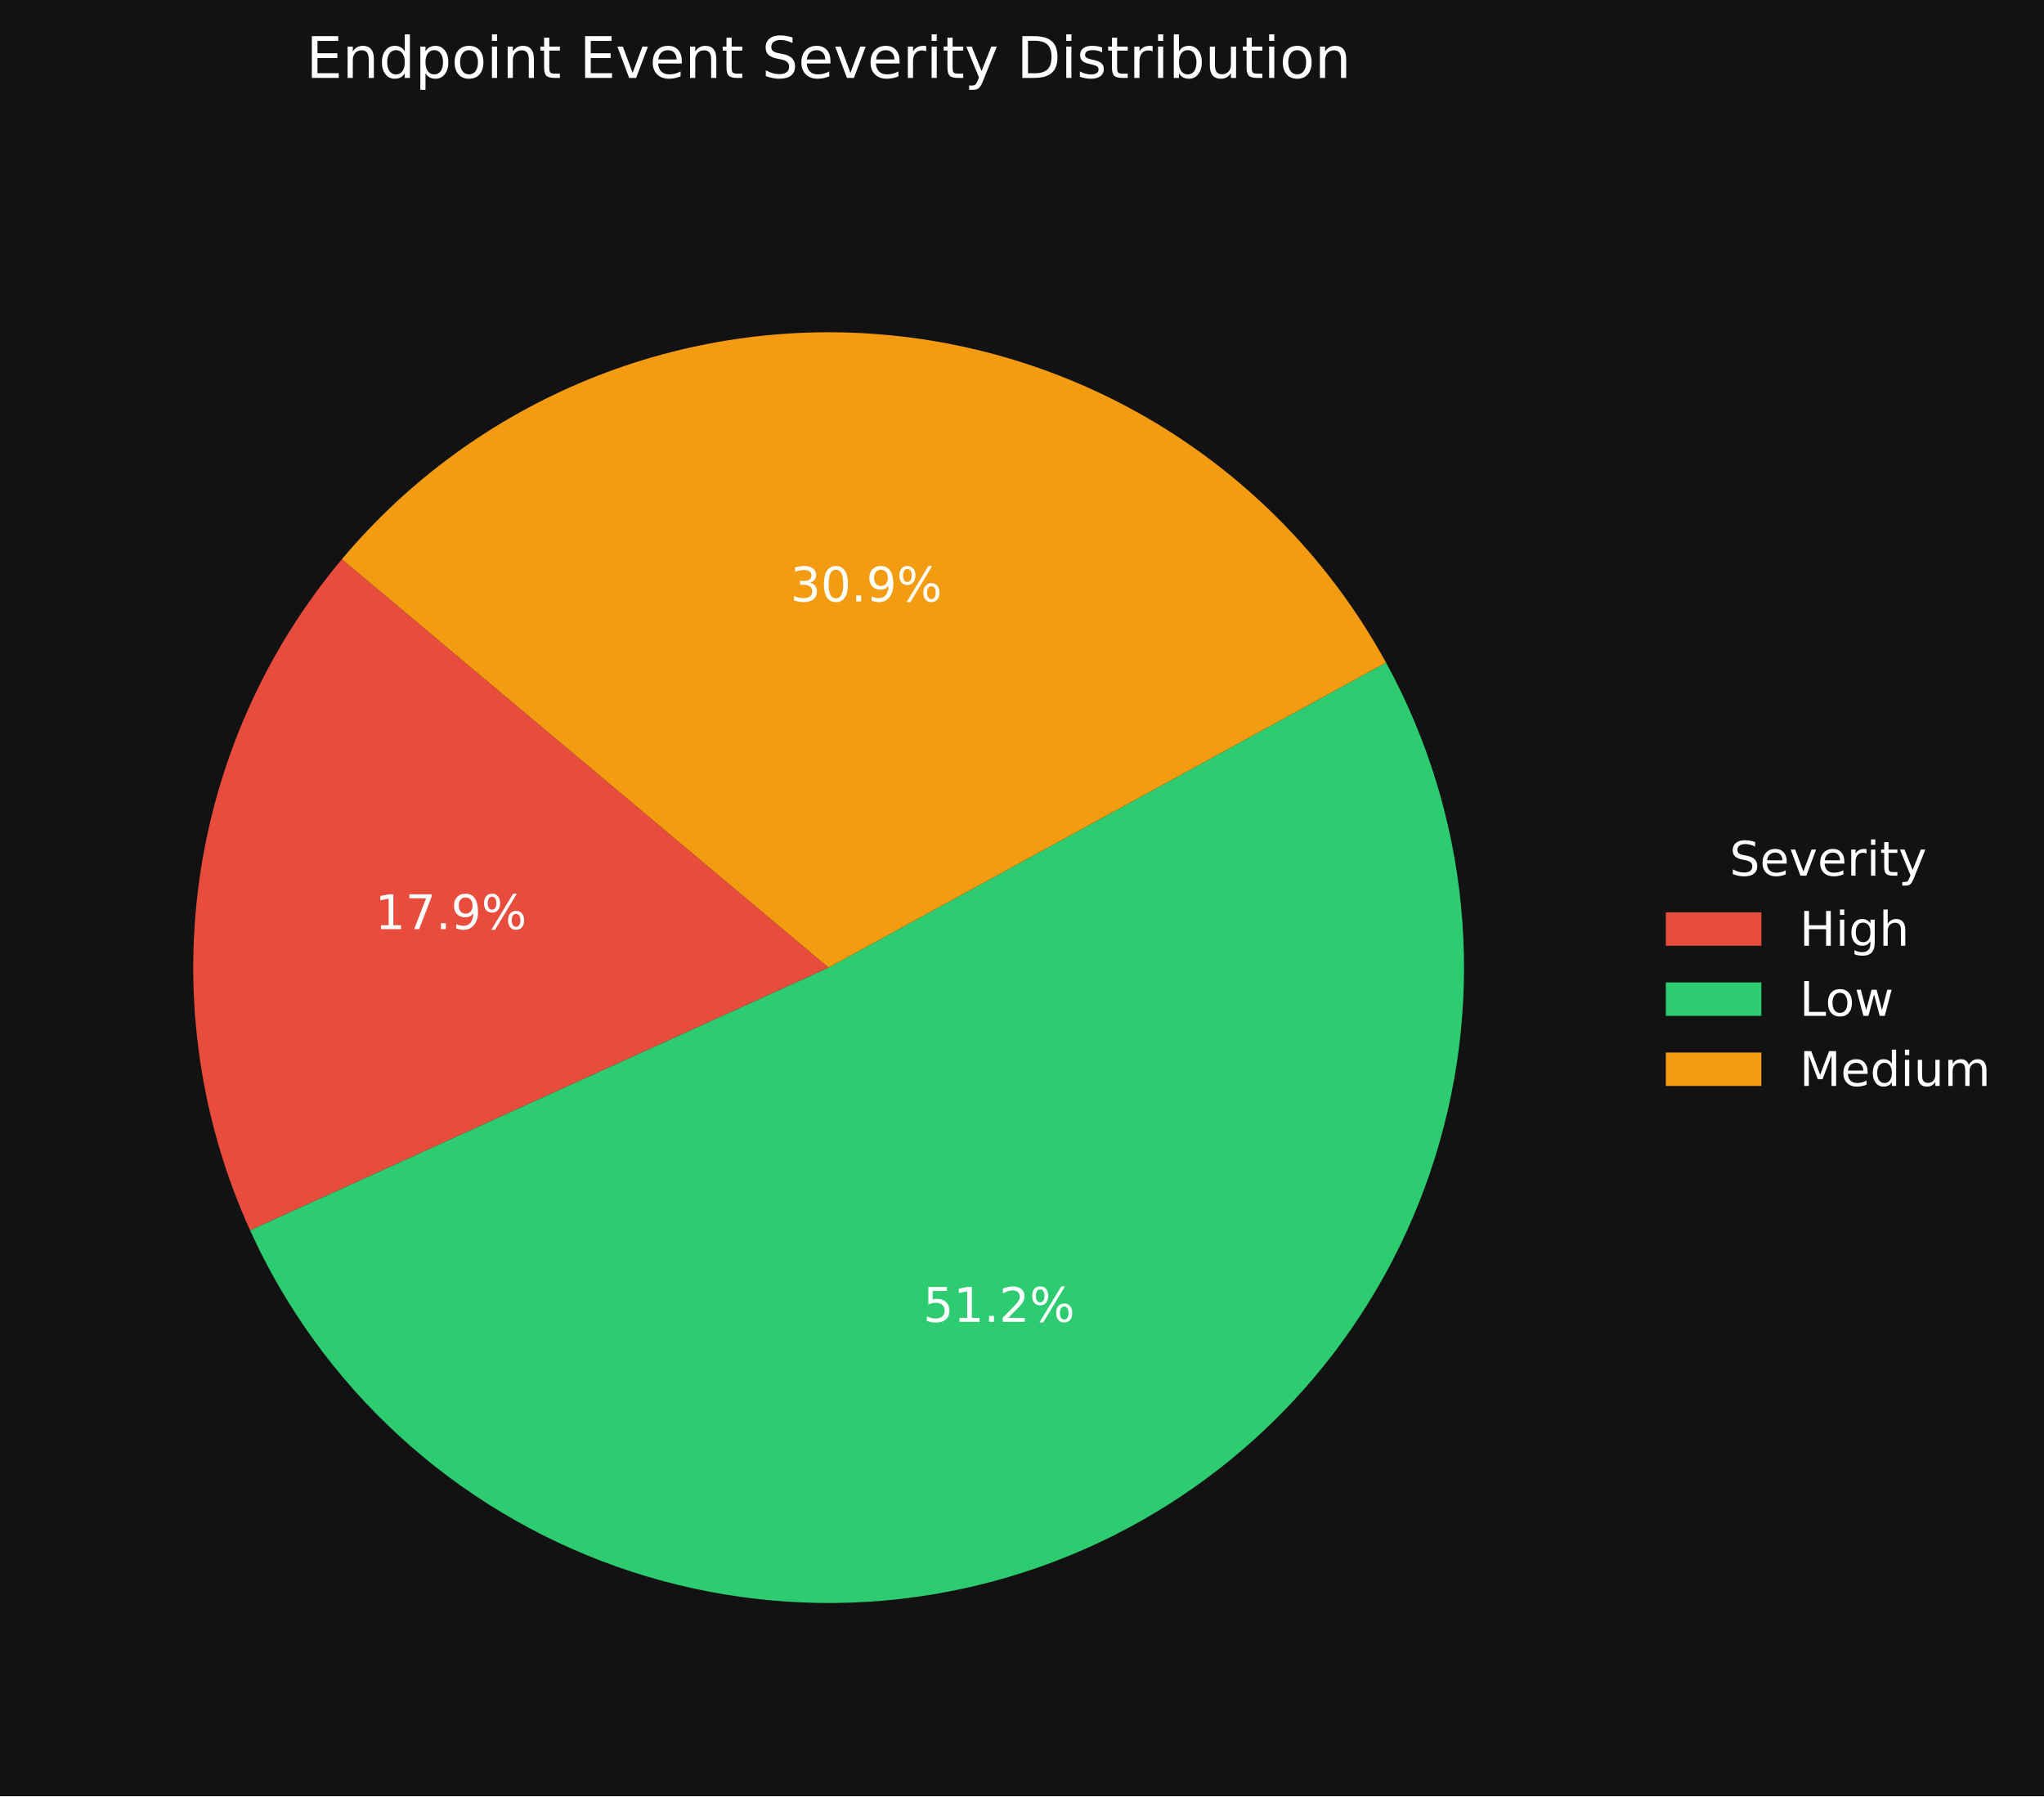
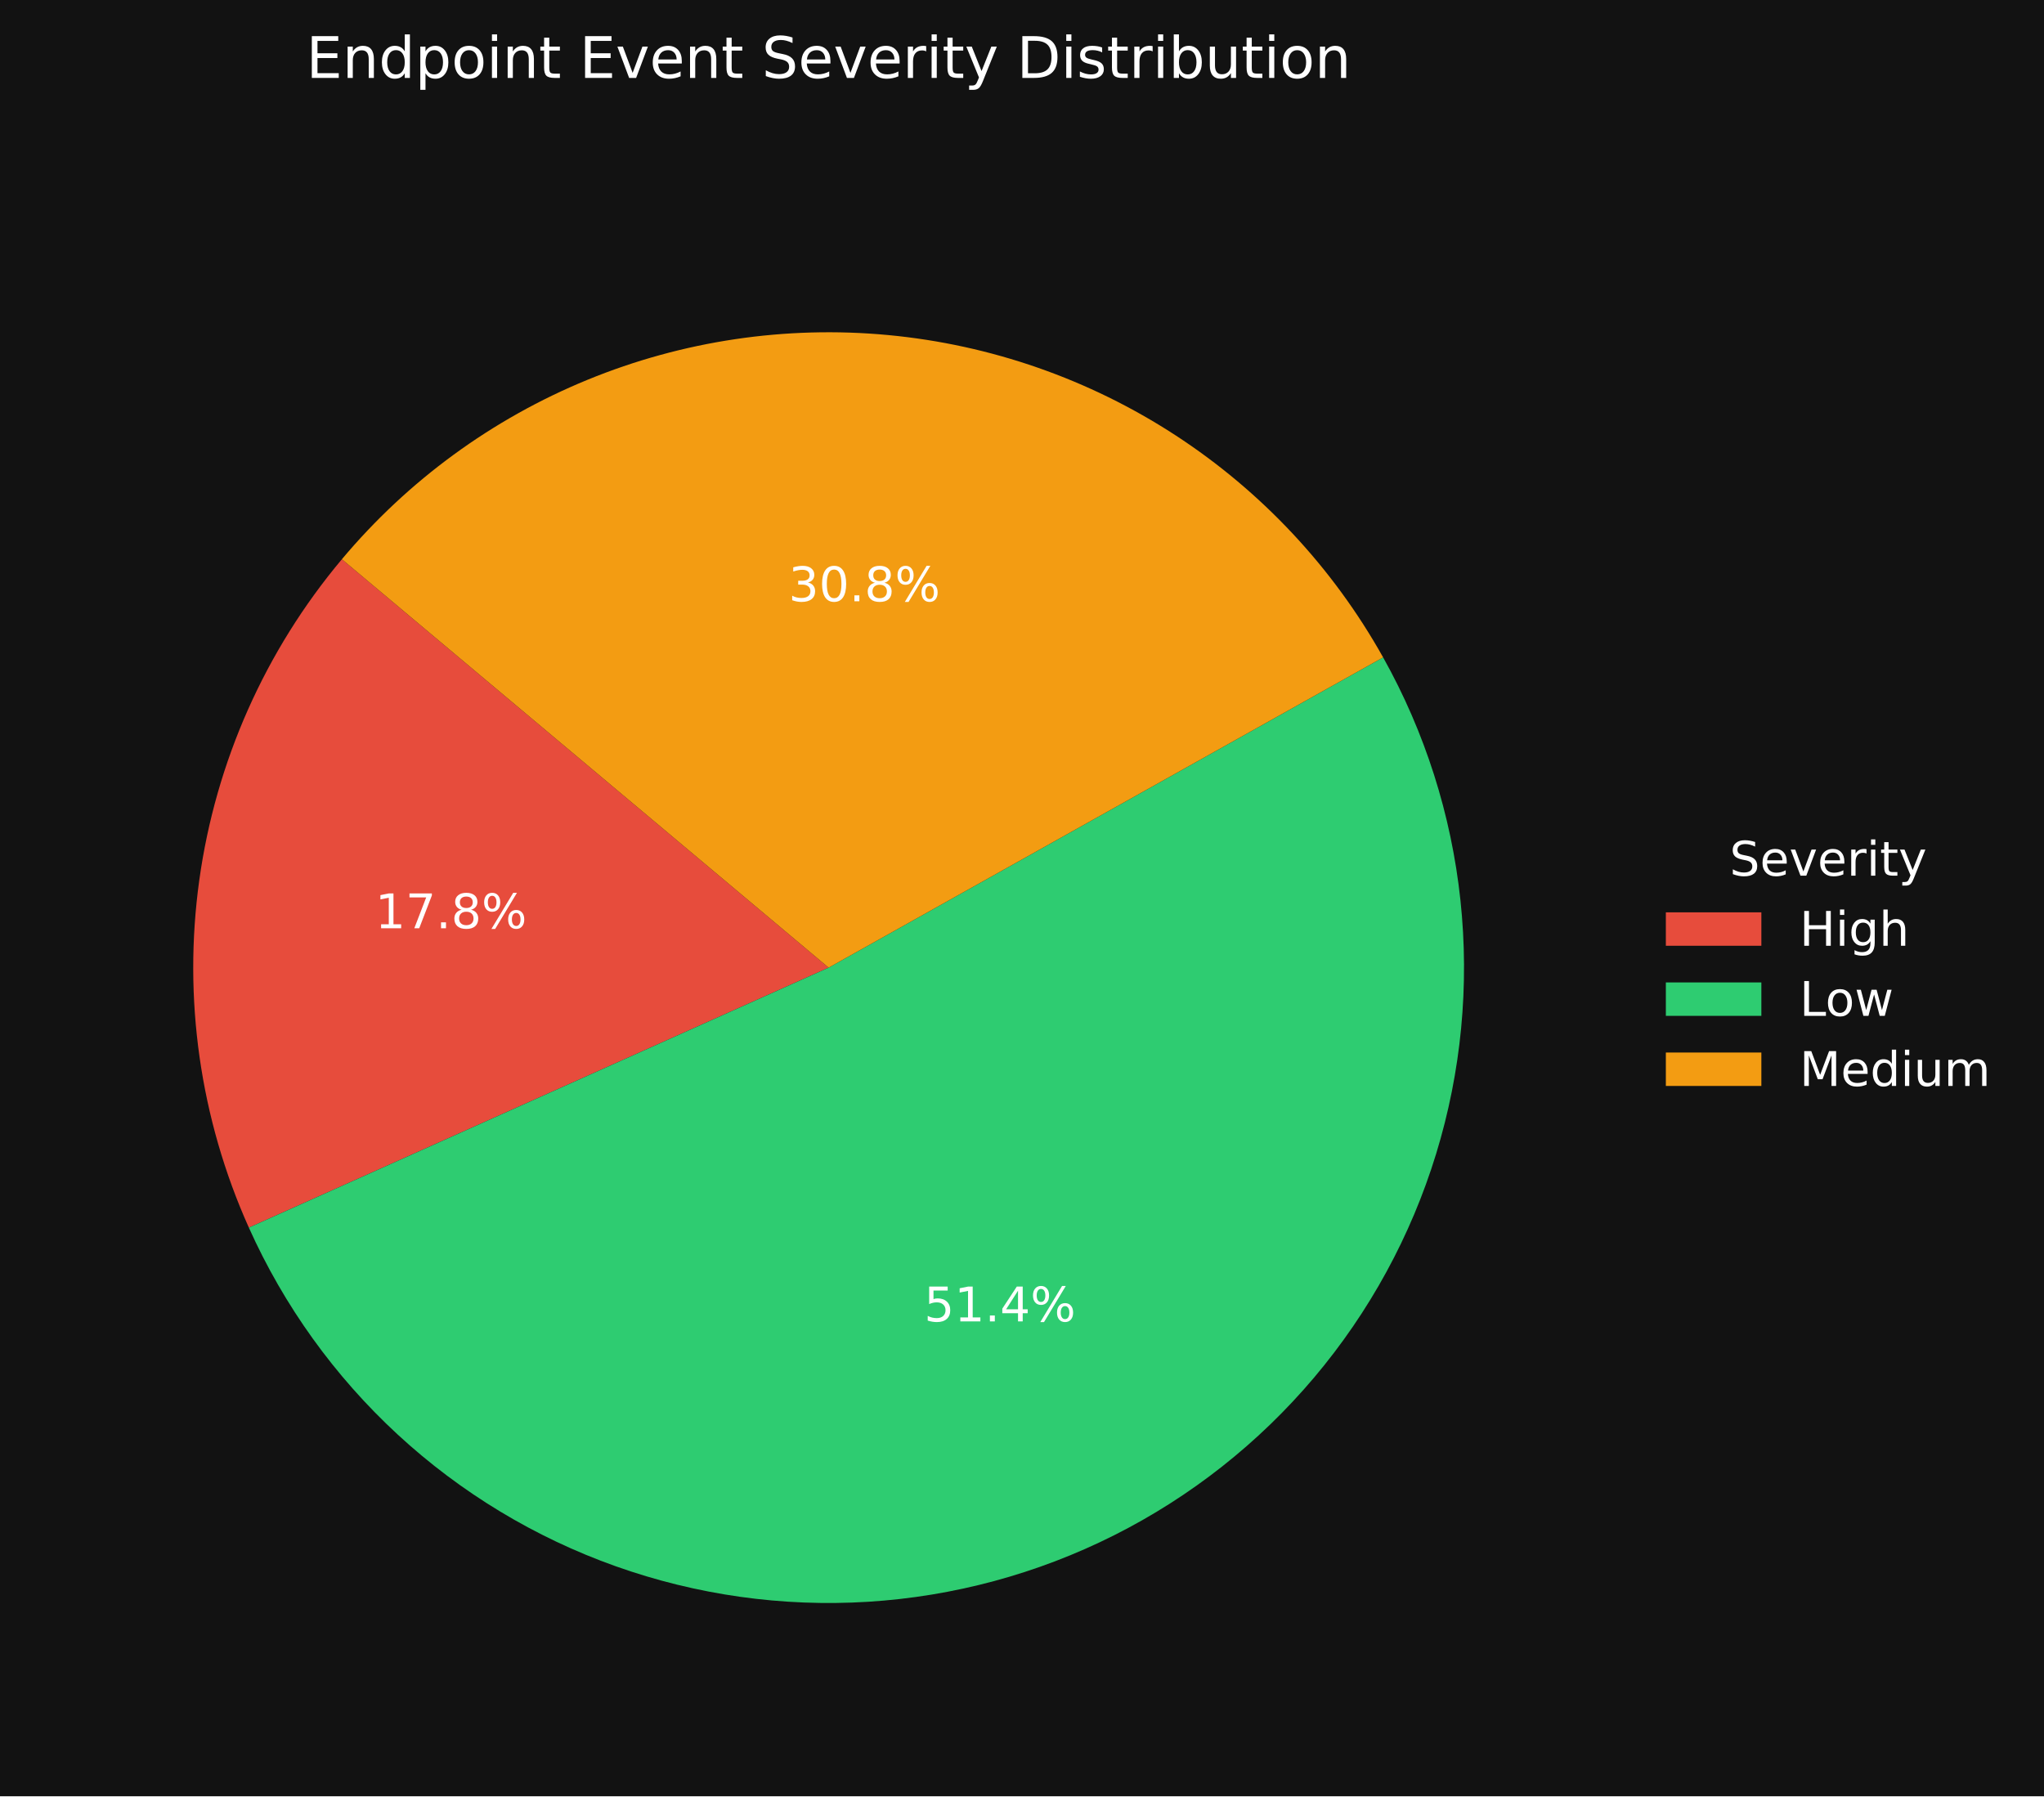
<svg xmlns="http://www.w3.org/2000/svg" xmlns:xlink="http://www.w3.org/1999/xlink" width="428.026pt" height="376.158pt" viewBox="0 0 428.026 376.158" version="1.1">
  <defs>
    <style type="text/css">*{stroke-linejoin: round; stroke-linecap: butt}</style>
  </defs>
  <g id="figure_1">
    <g id="patch_1">
      <path d="M 0 376.158  L 428.026 376.158  L 428.026 -0  L 0 -0  z " style="fill: #121212" />
    </g>
    <g id="axes_1">
      <g id="patch_2">
-         <path d="M 71.593 117.111  C 55.461 136.337 45.093 159.739 41.692 184.605  C 38.29 209.47 41.992 234.797 52.368 257.649  L 173.52 202.638  z " style="fill: #e74c3c" />
+         <path d="M 71.593 117.111  C 55.529 136.256 45.179 159.544 41.734 184.297  C 38.289 209.05 41.887 234.28 52.113 257.083  L 173.52 202.638  z " style="fill: #e74c3c" />
      </g>
      <g id="patch_3">
-         <path d="M 52.368 257.649  C 59.764 273.937 70.37 288.569 83.55 300.665  C 96.73 312.761 112.214 322.077 129.076 328.052  C 145.938 334.027 163.833 336.541 181.689 335.443  C 199.544 334.345 216.996 329.657 232.999 321.66  C 249.001 313.663 263.228 302.52 274.825 288.9  C 286.423 275.279 295.156 259.459 300.5 242.386  C 305.844 225.314 307.691 207.338 305.929 189.535  C 304.168 171.733 298.834 154.468 290.247 138.774  L 173.52 202.638  z " style="fill: #2ecc71" />
+         <path d="M 52.113 257.083  C 59.466 273.479 70.064 288.216 83.267 300.405  C 96.47 312.593 112.007 321.982 128.937 328.002  C 145.867 334.023 163.842 336.553 181.777 335.438  C 199.711 334.323 217.235 329.586 233.289 321.515  C 249.343 313.443 263.596 302.202 275.188 288.472  C 286.78 274.742 295.471 258.806 300.736 241.625  C 306.001 224.445 307.732 206.375 305.824 188.508  C 303.915 170.641 298.407 153.344 289.633 137.663  L 173.52 202.638  z " style="fill: #2ecc71" />
      </g>
      <g id="patch_4">
-         <path d="M 290.247 138.774  C 279.857 119.783 264.987 103.612 246.933 91.668  C 228.879 79.724 208.18 72.365 186.638 70.23  C 165.096 68.096 143.355 71.251 123.308 79.42  C 103.261 87.589 85.508 100.529 71.593 117.111  L 173.52 202.638  z " style="fill: #f39c12" />
+         <path d="M 289.633 137.663  C 279.114 118.866 264.187 102.901 246.137 91.145  C 228.088 79.39 207.451 72.191 186.006 70.169  C 164.561 68.148 142.943 71.364 123.015 79.54  C 103.087 87.716 85.439 100.611 71.593 117.111  L 173.52 202.638  z " style="fill: #f39c12" />
      </g>
      <g id="matplotlib.axis_1" />
      <g id="matplotlib.axis_2" />
      <g id="text_1">
-         <g style="fill: #ffffff" transform="translate(78.53945 194.5774) scale(0.1 -0.1)">
+         <g style="fill: #ffffff" transform="translate(78.56489 194.393) scale(0.1 -0.1)">
          <defs>
            <path id="DejaVuSans-31" d="M 794 531  L 1825 531  L 1825 4091  L 703 3866  L 703 4441  L 1819 4666  L 2450 4666  L 2450 531  L 3481 531  L 3481 0  L 794 0  L 794 531  z " transform="scale(0.015625)" />
            <path id="DejaVuSans-37" d="M 525 4666  L 3525 4666  L 3525 4397  L 1831 0  L 1172 0  L 2766 4134  L 525 4134  L 525 4666  z " transform="scale(0.015625)" />
            <path id="DejaVuSans-2e" d="M 684 794  L 1344 794  L 1344 0  L 684 0  L 684 794  z " transform="scale(0.015625)" />
-             <path id="DejaVuSans-39" d="M 703 97  L 703 672  Q 941 559 1184 500  Q 1428 441 1663 441  Q 2288 441 2617 861  Q 2947 1281 2994 2138  Q 2813 1869 2534 1725  Q 2256 1581 1919 1581  Q 1219 1581 811 2004  Q 403 2428 403 3163  Q 403 3881 828 4315  Q 1253 4750 1959 4750  Q 2769 4750 3195 4129  Q 3622 3509 3622 2328  Q 3622 1225 3098 567  Q 2575 -91 1691 -91  Q 1453 -91 1209 -44  Q 966 3 703 97  z M 1959 2075  Q 2384 2075 2632 2365  Q 2881 2656 2881 3163  Q 2881 3666 2632 3958  Q 2384 4250 1959 4250  Q 1534 4250 1286 3958  Q 1038 3666 1038 3163  Q 1038 2656 1286 2365  Q 1534 2075 1959 2075  z " transform="scale(0.015625)" />
+             <path id="DejaVuSans-38" d="M 2034 2216  Q 1584 2216 1326 1975  Q 1069 1734 1069 1313  Q 1069 891 1326 650  Q 1584 409 2034 409  Q 2484 409 2743 651  Q 3003 894 3003 1313  Q 3003 1734 2745 1975  Q 2488 2216 2034 2216  z M 1403 2484  Q 997 2584 770 2862  Q 544 3141 544 3541  Q 544 4100 942 4425  Q 1341 4750 2034 4750  Q 2731 4750 3128 4425  Q 3525 4100 3525 3541  Q 3525 3141 3298 2862  Q 3072 2584 2669 2484  Q 3125 2378 3379 2068  Q 3634 1759 3634 1313  Q 3634 634 3220 271  Q 2806 -91 2034 -91  Q 1263 -91 848 271  Q 434 634 434 1313  Q 434 1759 690 2068  Q 947 2378 1403 2484  z M 1172 3481  Q 1172 3119 1398 2916  Q 1625 2713 2034 2713  Q 2441 2713 2670 2916  Q 2900 3119 2900 3481  Q 2900 3844 2670 4047  Q 2441 4250 2034 4250  Q 1625 4250 1398 4047  Q 1172 3844 1172 3481  z " transform="scale(0.015625)" />
            <path id="DejaVuSans-25" d="M 4653 2053  Q 4381 2053 4226 1822  Q 4072 1591 4072 1178  Q 4072 772 4226 539  Q 4381 306 4653 306  Q 4919 306 5073 539  Q 5228 772 5228 1178  Q 5228 1588 5073 1820  Q 4919 2053 4653 2053  z M 4653 2450  Q 5147 2450 5437 2106  Q 5728 1763 5728 1178  Q 5728 594 5436 251  Q 5144 -91 4653 -91  Q 4153 -91 3862 251  Q 3572 594 3572 1178  Q 3572 1766 3864 2108  Q 4156 2450 4653 2450  z M 1428 4353  Q 1159 4353 1004 4120  Q 850 3888 850 3481  Q 850 3069 1003 2837  Q 1156 2606 1428 2606  Q 1700 2606 1854 2837  Q 2009 3069 2009 3481  Q 2009 3884 1853 4118  Q 1697 4353 1428 4353  z M 4250 4750  L 4750 4750  L 1831 -91  L 1331 -91  L 4250 4750  z M 1428 4750  Q 1922 4750 2215 4408  Q 2509 4066 2509 3481  Q 2509 2891 2217 2550  Q 1925 2209 1428 2209  Q 931 2209 642 2551  Q 353 2894 353 3481  Q 353 4063 643 4406  Q 934 4750 1428 4750  z " transform="scale(0.015625)" />
          </defs>
          <use xlink:href="#DejaVuSans-31" />
          <use xlink:href="#DejaVuSans-37" transform="translate(63.62305 0)" />
          <use xlink:href="#DejaVuSans-2e" transform="translate(127.2461 0)" />
-           <use xlink:href="#DejaVuSans-39" transform="translate(159.0332 0)" />
+           <use xlink:href="#DejaVuSans-38" transform="translate(159.0332 0)" />
          <use xlink:href="#DejaVuSans-25" transform="translate(222.6562 0)" />
        </g>
      </g>
      <g id="text_2">
-         <g style="fill: #ffffff" transform="translate(193.3236 276.8106) scale(0.1 -0.1)">
+         <g style="fill: #ffffff" transform="translate(193.4976 276.7234) scale(0.1 -0.1)">
          <defs>
            <path id="DejaVuSans-35" d="M 691 4666  L 3169 4666  L 3169 4134  L 1269 4134  L 1269 2991  Q 1406 3038 1543 3061  Q 1681 3084 1819 3084  Q 2600 3084 3056 2656  Q 3513 2228 3513 1497  Q 3513 744 3044 326  Q 2575 -91 1722 -91  Q 1428 -91 1123 -41  Q 819 9 494 109  L 494 744  Q 775 591 1075 516  Q 1375 441 1709 441  Q 2250 441 2565 725  Q 2881 1009 2881 1497  Q 2881 1984 2565 2268  Q 2250 2553 1709 2553  Q 1456 2553 1204 2497  Q 953 2441 691 2322  L 691 4666  z " transform="scale(0.015625)" />
-             <path id="DejaVuSans-32" d="M 1228 531  L 3431 531  L 3431 0  L 469 0  L 469 531  Q 828 903 1448 1529  Q 2069 2156 2228 2338  Q 2531 2678 2651 2914  Q 2772 3150 2772 3378  Q 2772 3750 2511 3984  Q 2250 4219 1831 4219  Q 1534 4219 1204 4116  Q 875 4013 500 3803  L 500 4441  Q 881 4594 1212 4672  Q 1544 4750 1819 4750  Q 2544 4750 2975 4387  Q 3406 4025 3406 3419  Q 3406 3131 3298 2873  Q 3191 2616 2906 2266  Q 2828 2175 2409 1742  Q 1991 1309 1228 531  z " transform="scale(0.015625)" />
+             <path id="DejaVuSans-34" d="M 2419 4116  L 825 1625  L 2419 1625  L 2419 4116  z M 2253 4666  L 3047 4666  L 3047 1625  L 3713 1625  L 3713 1100  L 3047 1100  L 3047 0  L 2419 0  L 2419 1100  L 313 1100  L 313 1709  L 2253 4666  z " transform="scale(0.015625)" />
          </defs>
          <use xlink:href="#DejaVuSans-35" />
          <use xlink:href="#DejaVuSans-31" transform="translate(63.62305 0)" />
          <use xlink:href="#DejaVuSans-2e" transform="translate(127.2461 0)" />
-           <use xlink:href="#DejaVuSans-32" transform="translate(159.0332 0)" />
+           <use xlink:href="#DejaVuSans-34" transform="translate(159.0332 0)" />
          <use xlink:href="#DejaVuSans-25" transform="translate(222.6562 0)" />
        </g>
      </g>
      <g id="text_3">
-         <g style="fill: #ffffff" transform="translate(165.507 125.9528) scale(0.1 -0.1)">
+         <g style="fill: #ffffff" transform="translate(165.1281 125.9162) scale(0.1 -0.1)">
          <defs>
            <path id="DejaVuSans-33" d="M 2597 2516  Q 3050 2419 3304 2112  Q 3559 1806 3559 1356  Q 3559 666 3084 287  Q 2609 -91 1734 -91  Q 1441 -91 1130 -33  Q 819 25 488 141  L 488 750  Q 750 597 1062 519  Q 1375 441 1716 441  Q 2309 441 2620 675  Q 2931 909 2931 1356  Q 2931 1769 2642 2001  Q 2353 2234 1838 2234  L 1294 2234  L 1294 2753  L 1863 2753  Q 2328 2753 2575 2939  Q 2822 3125 2822 3475  Q 2822 3834 2567 4026  Q 2313 4219 1838 4219  Q 1578 4219 1281 4162  Q 984 4106 628 3988  L 628 4550  Q 988 4650 1302 4700  Q 1616 4750 1894 4750  Q 2613 4750 3031 4423  Q 3450 4097 3450 3541  Q 3450 3153 3228 2886  Q 3006 2619 2597 2516  z " transform="scale(0.015625)" />
            <path id="DejaVuSans-30" d="M 2034 4250  Q 1547 4250 1301 3770  Q 1056 3291 1056 2328  Q 1056 1369 1301 889  Q 1547 409 2034 409  Q 2525 409 2770 889  Q 3016 1369 3016 2328  Q 3016 3291 2770 3770  Q 2525 4250 2034 4250  z M 2034 4750  Q 2819 4750 3233 4129  Q 3647 3509 3647 2328  Q 3647 1150 3233 529  Q 2819 -91 2034 -91  Q 1250 -91 836 529  Q 422 1150 422 2328  Q 422 3509 836 4129  Q 1250 4750 2034 4750  z " transform="scale(0.015625)" />
          </defs>
          <use xlink:href="#DejaVuSans-33" />
          <use xlink:href="#DejaVuSans-30" transform="translate(63.62305 0)" />
          <use xlink:href="#DejaVuSans-2e" transform="translate(127.2461 0)" />
-           <use xlink:href="#DejaVuSans-39" transform="translate(159.0332 0)" />
+           <use xlink:href="#DejaVuSans-38" transform="translate(159.0332 0)" />
          <use xlink:href="#DejaVuSans-25" transform="translate(222.6562 0)" />
        </g>
      </g>
      <g id="text_4">
        <g style="fill: #ffffff" transform="translate(64.12219 16.31812) scale(0.12 -0.12)">
          <defs>
            <path id="DejaVuSans-45" d="M 628 4666  L 3578 4666  L 3578 4134  L 1259 4134  L 1259 2753  L 3481 2753  L 3481 2222  L 1259 2222  L 1259 531  L 3634 531  L 3634 0  L 628 0  L 628 4666  z " transform="scale(0.015625)" />
            <path id="DejaVuSans-6e" d="M 3513 2113  L 3513 0  L 2938 0  L 2938 2094  Q 2938 2591 2744 2837  Q 2550 3084 2163 3084  Q 1697 3084 1428 2787  Q 1159 2491 1159 1978  L 1159 0  L 581 0  L 581 3500  L 1159 3500  L 1159 2956  Q 1366 3272 1645 3428  Q 1925 3584 2291 3584  Q 2894 3584 3203 3211  Q 3513 2838 3513 2113  z " transform="scale(0.015625)" />
            <path id="DejaVuSans-64" d="M 2906 2969  L 2906 4863  L 3481 4863  L 3481 0  L 2906 0  L 2906 525  Q 2725 213 2448 61  Q 2172 -91 1784 -91  Q 1150 -91 751 415  Q 353 922 353 1747  Q 353 2572 751 3078  Q 1150 3584 1784 3584  Q 2172 3584 2448 3432  Q 2725 3281 2906 2969  z M 947 1747  Q 947 1113 1208 752  Q 1469 391 1925 391  Q 2381 391 2643 752  Q 2906 1113 2906 1747  Q 2906 2381 2643 2742  Q 2381 3103 1925 3103  Q 1469 3103 1208 2742  Q 947 2381 947 1747  z " transform="scale(0.015625)" />
            <path id="DejaVuSans-70" d="M 1159 525  L 1159 -1331  L 581 -1331  L 581 3500  L 1159 3500  L 1159 2969  Q 1341 3281 1617 3432  Q 1894 3584 2278 3584  Q 2916 3584 3314 3078  Q 3713 2572 3713 1747  Q 3713 922 3314 415  Q 2916 -91 2278 -91  Q 1894 -91 1617 61  Q 1341 213 1159 525  z M 3116 1747  Q 3116 2381 2855 2742  Q 2594 3103 2138 3103  Q 1681 3103 1420 2742  Q 1159 2381 1159 1747  Q 1159 1113 1420 752  Q 1681 391 2138 391  Q 2594 391 2855 752  Q 3116 1113 3116 1747  z " transform="scale(0.015625)" />
            <path id="DejaVuSans-6f" d="M 1959 3097  Q 1497 3097 1228 2736  Q 959 2375 959 1747  Q 959 1119 1226 758  Q 1494 397 1959 397  Q 2419 397 2687 759  Q 2956 1122 2956 1747  Q 2956 2369 2687 2733  Q 2419 3097 1959 3097  z M 1959 3584  Q 2709 3584 3137 3096  Q 3566 2609 3566 1747  Q 3566 888 3137 398  Q 2709 -91 1959 -91  Q 1206 -91 779 398  Q 353 888 353 1747  Q 353 2609 779 3096  Q 1206 3584 1959 3584  z " transform="scale(0.015625)" />
            <path id="DejaVuSans-69" d="M 603 3500  L 1178 3500  L 1178 0  L 603 0  L 603 3500  z M 603 4863  L 1178 4863  L 1178 4134  L 603 4134  L 603 4863  z " transform="scale(0.015625)" />
            <path id="DejaVuSans-74" d="M 1172 4494  L 1172 3500  L 2356 3500  L 2356 3053  L 1172 3053  L 1172 1153  Q 1172 725 1289 603  Q 1406 481 1766 481  L 2356 481  L 2356 0  L 1766 0  Q 1100 0 847 248  Q 594 497 594 1153  L 594 3053  L 172 3053  L 172 3500  L 594 3500  L 594 4494  L 1172 4494  z " transform="scale(0.015625)" />
            <path id="DejaVuSans-20" transform="scale(0.015625)" />
            <path id="DejaVuSans-76" d="M 191 3500  L 800 3500  L 1894 563  L 2988 3500  L 3597 3500  L 2284 0  L 1503 0  L 191 3500  z " transform="scale(0.015625)" />
            <path id="DejaVuSans-65" d="M 3597 1894  L 3597 1613  L 953 1613  Q 991 1019 1311 708  Q 1631 397 2203 397  Q 2534 397 2845 478  Q 3156 559 3463 722  L 3463 178  Q 3153 47 2828 -22  Q 2503 -91 2169 -91  Q 1331 -91 842 396  Q 353 884 353 1716  Q 353 2575 817 3079  Q 1281 3584 2069 3584  Q 2775 3584 3186 3129  Q 3597 2675 3597 1894  z M 3022 2063  Q 3016 2534 2758 2815  Q 2500 3097 2075 3097  Q 1594 3097 1305 2825  Q 1016 2553 972 2059  L 3022 2063  z " transform="scale(0.015625)" />
            <path id="DejaVuSans-53" d="M 3425 4513  L 3425 3897  Q 3066 4069 2747 4153  Q 2428 4238 2131 4238  Q 1616 4238 1336 4038  Q 1056 3838 1056 3469  Q 1056 3159 1242 3001  Q 1428 2844 1947 2747  L 2328 2669  Q 3034 2534 3370 2195  Q 3706 1856 3706 1288  Q 3706 609 3251 259  Q 2797 -91 1919 -91  Q 1588 -91 1214 -16  Q 841 59 441 206  L 441 856  Q 825 641 1194 531  Q 1563 422 1919 422  Q 2459 422 2753 634  Q 3047 847 3047 1241  Q 3047 1584 2836 1778  Q 2625 1972 2144 2069  L 1759 2144  Q 1053 2284 737 2584  Q 422 2884 422 3419  Q 422 4038 858 4394  Q 1294 4750 2059 4750  Q 2388 4750 2728 4690  Q 3069 4631 3425 4513  z " transform="scale(0.015625)" />
            <path id="DejaVuSans-72" d="M 2631 2963  Q 2534 3019 2420 3045  Q 2306 3072 2169 3072  Q 1681 3072 1420 2755  Q 1159 2438 1159 1844  L 1159 0  L 581 0  L 581 3500  L 1159 3500  L 1159 2956  Q 1341 3275 1631 3429  Q 1922 3584 2338 3584  Q 2397 3584 2469 3576  Q 2541 3569 2628 3553  L 2631 2963  z " transform="scale(0.015625)" />
            <path id="DejaVuSans-79" d="M 2059 -325  Q 1816 -950 1584 -1140  Q 1353 -1331 966 -1331  L 506 -1331  L 506 -850  L 844 -850  Q 1081 -850 1212 -737  Q 1344 -625 1503 -206  L 1606 56  L 191 3500  L 800 3500  L 1894 763  L 2988 3500  L 3597 3500  L 2059 -325  z " transform="scale(0.015625)" />
            <path id="DejaVuSans-44" d="M 1259 4147  L 1259 519  L 2022 519  Q 2988 519 3436 956  Q 3884 1394 3884 2338  Q 3884 3275 3436 3711  Q 2988 4147 2022 4147  L 1259 4147  z M 628 4666  L 1925 4666  Q 3281 4666 3915 4102  Q 4550 3538 4550 2338  Q 4550 1131 3912 565  Q 3275 0 1925 0  L 628 0  L 628 4666  z " transform="scale(0.015625)" />
            <path id="DejaVuSans-73" d="M 2834 3397  L 2834 2853  Q 2591 2978 2328 3040  Q 2066 3103 1784 3103  Q 1356 3103 1142 2972  Q 928 2841 928 2578  Q 928 2378 1081 2264  Q 1234 2150 1697 2047  L 1894 2003  Q 2506 1872 2764 1633  Q 3022 1394 3022 966  Q 3022 478 2636 193  Q 2250 -91 1575 -91  Q 1294 -91 989 -36  Q 684 19 347 128  L 347 722  Q 666 556 975 473  Q 1284 391 1588 391  Q 1994 391 2212 530  Q 2431 669 2431 922  Q 2431 1156 2273 1281  Q 2116 1406 1581 1522  L 1381 1569  Q 847 1681 609 1914  Q 372 2147 372 2553  Q 372 3047 722 3315  Q 1072 3584 1716 3584  Q 2034 3584 2315 3537  Q 2597 3491 2834 3397  z " transform="scale(0.015625)" />
            <path id="DejaVuSans-62" d="M 3116 1747  Q 3116 2381 2855 2742  Q 2594 3103 2138 3103  Q 1681 3103 1420 2742  Q 1159 2381 1159 1747  Q 1159 1113 1420 752  Q 1681 391 2138 391  Q 2594 391 2855 752  Q 3116 1113 3116 1747  z M 1159 2969  Q 1341 3281 1617 3432  Q 1894 3584 2278 3584  Q 2916 3584 3314 3078  Q 3713 2572 3713 1747  Q 3713 922 3314 415  Q 2916 -91 2278 -91  Q 1894 -91 1617 61  Q 1341 213 1159 525  L 1159 0  L 581 0  L 581 4863  L 1159 4863  L 1159 2969  z " transform="scale(0.015625)" />
            <path id="DejaVuSans-75" d="M 544 1381  L 544 3500  L 1119 3500  L 1119 1403  Q 1119 906 1312 657  Q 1506 409 1894 409  Q 2359 409 2629 706  Q 2900 1003 2900 1516  L 2900 3500  L 3475 3500  L 3475 0  L 2900 0  L 2900 538  Q 2691 219 2414 64  Q 2138 -91 1772 -91  Q 1169 -91 856 284  Q 544 659 544 1381  z M 1991 3584  L 1991 3584  z " transform="scale(0.015625)" />
          </defs>
          <use xlink:href="#DejaVuSans-45" />
          <use xlink:href="#DejaVuSans-6e" transform="translate(63.18359 0)" />
          <use xlink:href="#DejaVuSans-64" transform="translate(126.5625 0)" />
          <use xlink:href="#DejaVuSans-70" transform="translate(190.0391 0)" />
          <use xlink:href="#DejaVuSans-6f" transform="translate(253.5156 0)" />
          <use xlink:href="#DejaVuSans-69" transform="translate(314.6973 0)" />
          <use xlink:href="#DejaVuSans-6e" transform="translate(342.4805 0)" />
          <use xlink:href="#DejaVuSans-74" transform="translate(405.8594 0)" />
          <use xlink:href="#DejaVuSans-20" transform="translate(445.0684 0)" />
          <use xlink:href="#DejaVuSans-45" transform="translate(476.8555 0)" />
          <use xlink:href="#DejaVuSans-76" transform="translate(540.0391 0)" />
          <use xlink:href="#DejaVuSans-65" transform="translate(599.2188 0)" />
          <use xlink:href="#DejaVuSans-6e" transform="translate(660.7422 0)" />
          <use xlink:href="#DejaVuSans-74" transform="translate(724.1211 0)" />
          <use xlink:href="#DejaVuSans-20" transform="translate(763.3301 0)" />
          <use xlink:href="#DejaVuSans-53" transform="translate(795.1172 0)" />
          <use xlink:href="#DejaVuSans-65" transform="translate(858.5938 0)" />
          <use xlink:href="#DejaVuSans-76" transform="translate(920.1172 0)" />
          <use xlink:href="#DejaVuSans-65" transform="translate(979.2969 0)" />
          <use xlink:href="#DejaVuSans-72" transform="translate(1040.82 0)" />
          <use xlink:href="#DejaVuSans-69" transform="translate(1081.934 0)" />
          <use xlink:href="#DejaVuSans-74" transform="translate(1109.717 0)" />
          <use xlink:href="#DejaVuSans-79" transform="translate(1148.926 0)" />
          <use xlink:href="#DejaVuSans-20" transform="translate(1208.105 0)" />
          <use xlink:href="#DejaVuSans-44" transform="translate(1239.893 0)" />
          <use xlink:href="#DejaVuSans-69" transform="translate(1316.895 0)" />
          <use xlink:href="#DejaVuSans-73" transform="translate(1344.678 0)" />
          <use xlink:href="#DejaVuSans-74" transform="translate(1396.777 0)" />
          <use xlink:href="#DejaVuSans-72" transform="translate(1435.986 0)" />
          <use xlink:href="#DejaVuSans-69" transform="translate(1477.1 0)" />
          <use xlink:href="#DejaVuSans-62" transform="translate(1504.883 0)" />
          <use xlink:href="#DejaVuSans-75" transform="translate(1568.359 0)" />
          <use xlink:href="#DejaVuSans-74" transform="translate(1631.738 0)" />
          <use xlink:href="#DejaVuSans-69" transform="translate(1670.947 0)" />
          <use xlink:href="#DejaVuSans-6f" transform="translate(1698.73 0)" />
          <use xlink:href="#DejaVuSans-6e" transform="translate(1759.912 0)" />
        </g>
      </g>
      <g id="legend_1">
        <g id="text_5">
          <g style="fill: #ffffff" transform="translate(362.1822 183.3803) scale(0.1 -0.1)">
            <use xlink:href="#DejaVuSans-53" />
            <use xlink:href="#DejaVuSans-65" transform="translate(63.47656 0)" />
            <use xlink:href="#DejaVuSans-76" transform="translate(125 0)" />
            <use xlink:href="#DejaVuSans-65" transform="translate(184.1797 0)" />
            <use xlink:href="#DejaVuSans-72" transform="translate(245.7031 0)" />
            <use xlink:href="#DejaVuSans-69" transform="translate(286.8164 0)" />
            <use xlink:href="#DejaVuSans-74" transform="translate(314.5996 0)" />
            <use xlink:href="#DejaVuSans-79" transform="translate(353.8086 0)" />
          </g>
        </g>
        <g id="patch_5">
          <path d="M 348.84 198.058  L 368.84 198.058  L 368.84 191.058  L 348.84 191.058  z " style="fill: #e74c3c" />
        </g>
        <g id="text_6">
          <g style="fill: #ffffff" transform="translate(376.84 198.0584) scale(0.1 -0.1)">
            <defs>
              <path id="DejaVuSans-48" d="M 628 4666  L 1259 4666  L 1259 2753  L 3553 2753  L 3553 4666  L 4184 4666  L 4184 0  L 3553 0  L 3553 2222  L 1259 2222  L 1259 0  L 628 0  L 628 4666  z " transform="scale(0.015625)" />
              <path id="DejaVuSans-67" d="M 2906 1791  Q 2906 2416 2648 2759  Q 2391 3103 1925 3103  Q 1463 3103 1205 2759  Q 947 2416 947 1791  Q 947 1169 1205 825  Q 1463 481 1925 481  Q 2391 481 2648 825  Q 2906 1169 2906 1791  z M 3481 434  Q 3481 -459 3084 -895  Q 2688 -1331 1869 -1331  Q 1566 -1331 1297 -1286  Q 1028 -1241 775 -1147  L 775 -588  Q 1028 -725 1275 -790  Q 1522 -856 1778 -856  Q 2344 -856 2625 -561  Q 2906 -266 2906 331  L 2906 616  Q 2728 306 2450 153  Q 2172 0 1784 0  Q 1141 0 747 490  Q 353 981 353 1791  Q 353 2603 747 3093  Q 1141 3584 1784 3584  Q 2172 3584 2450 3431  Q 2728 3278 2906 2969  L 2906 3500  L 3481 3500  L 3481 434  z " transform="scale(0.015625)" />
              <path id="DejaVuSans-68" d="M 3513 2113  L 3513 0  L 2938 0  L 2938 2094  Q 2938 2591 2744 2837  Q 2550 3084 2163 3084  Q 1697 3084 1428 2787  Q 1159 2491 1159 1978  L 1159 0  L 581 0  L 581 4863  L 1159 4863  L 1159 2956  Q 1366 3272 1645 3428  Q 1925 3584 2291 3584  Q 2894 3584 3203 3211  Q 3513 2838 3513 2113  z " transform="scale(0.015625)" />
            </defs>
            <use xlink:href="#DejaVuSans-48" />
            <use xlink:href="#DejaVuSans-69" transform="translate(75.19531 0)" />
            <use xlink:href="#DejaVuSans-67" transform="translate(102.9785 0)" />
            <use xlink:href="#DejaVuSans-68" transform="translate(166.4551 0)" />
          </g>
        </g>
        <g id="patch_6">
          <path d="M 348.84 212.737  L 368.84 212.737  L 368.84 205.737  L 348.84 205.737  z " style="fill: #2ecc71" />
        </g>
        <g id="text_7">
          <g style="fill: #ffffff" transform="translate(376.84 212.7366) scale(0.1 -0.1)">
            <defs>
              <path id="DejaVuSans-4c" d="M 628 4666  L 1259 4666  L 1259 531  L 3531 531  L 3531 0  L 628 0  L 628 4666  z " transform="scale(0.015625)" />
              <path id="DejaVuSans-77" d="M 269 3500  L 844 3500  L 1563 769  L 2278 3500  L 2956 3500  L 3675 769  L 4391 3500  L 4966 3500  L 4050 0  L 3372 0  L 2619 2869  L 1863 0  L 1184 0  L 269 3500  z " transform="scale(0.015625)" />
            </defs>
            <use xlink:href="#DejaVuSans-4c" />
            <use xlink:href="#DejaVuSans-6f" transform="translate(53.96289 0)" />
            <use xlink:href="#DejaVuSans-77" transform="translate(115.1445 0)" />
          </g>
        </g>
        <g id="patch_7">
          <path d="M 348.84 227.415  L 368.84 227.415  L 368.84 220.415  L 348.84 220.415  z " style="fill: #f39c12" />
        </g>
        <g id="text_8">
          <g style="fill: #ffffff" transform="translate(376.84 227.4147) scale(0.1 -0.1)">
            <defs>
              <path id="DejaVuSans-4d" d="M 628 4666  L 1569 4666  L 2759 1491  L 3956 4666  L 4897 4666  L 4897 0  L 4281 0  L 4281 4097  L 3078 897  L 2444 897  L 1241 4097  L 1241 0  L 628 0  L 628 4666  z " transform="scale(0.015625)" />
              <path id="DejaVuSans-6d" d="M 3328 2828  Q 3544 3216 3844 3400  Q 4144 3584 4550 3584  Q 5097 3584 5394 3201  Q 5691 2819 5691 2113  L 5691 0  L 5113 0  L 5113 2094  Q 5113 2597 4934 2840  Q 4756 3084 4391 3084  Q 3944 3084 3684 2787  Q 3425 2491 3425 1978  L 3425 0  L 2847 0  L 2847 2094  Q 2847 2600 2669 2842  Q 2491 3084 2119 3084  Q 1678 3084 1418 2786  Q 1159 2488 1159 1978  L 1159 0  L 581 0  L 581 3500  L 1159 3500  L 1159 2956  Q 1356 3278 1631 3431  Q 1906 3584 2284 3584  Q 2666 3584 2933 3390  Q 3200 3197 3328 2828  z " transform="scale(0.015625)" />
            </defs>
            <use xlink:href="#DejaVuSans-4d" />
            <use xlink:href="#DejaVuSans-65" transform="translate(86.2793 0)" />
            <use xlink:href="#DejaVuSans-64" transform="translate(147.8027 0)" />
            <use xlink:href="#DejaVuSans-69" transform="translate(211.2793 0)" />
            <use xlink:href="#DejaVuSans-75" transform="translate(239.0625 0)" />
            <use xlink:href="#DejaVuSans-6d" transform="translate(302.4414 0)" />
          </g>
        </g>
      </g>
    </g>
  </g>
</svg>
